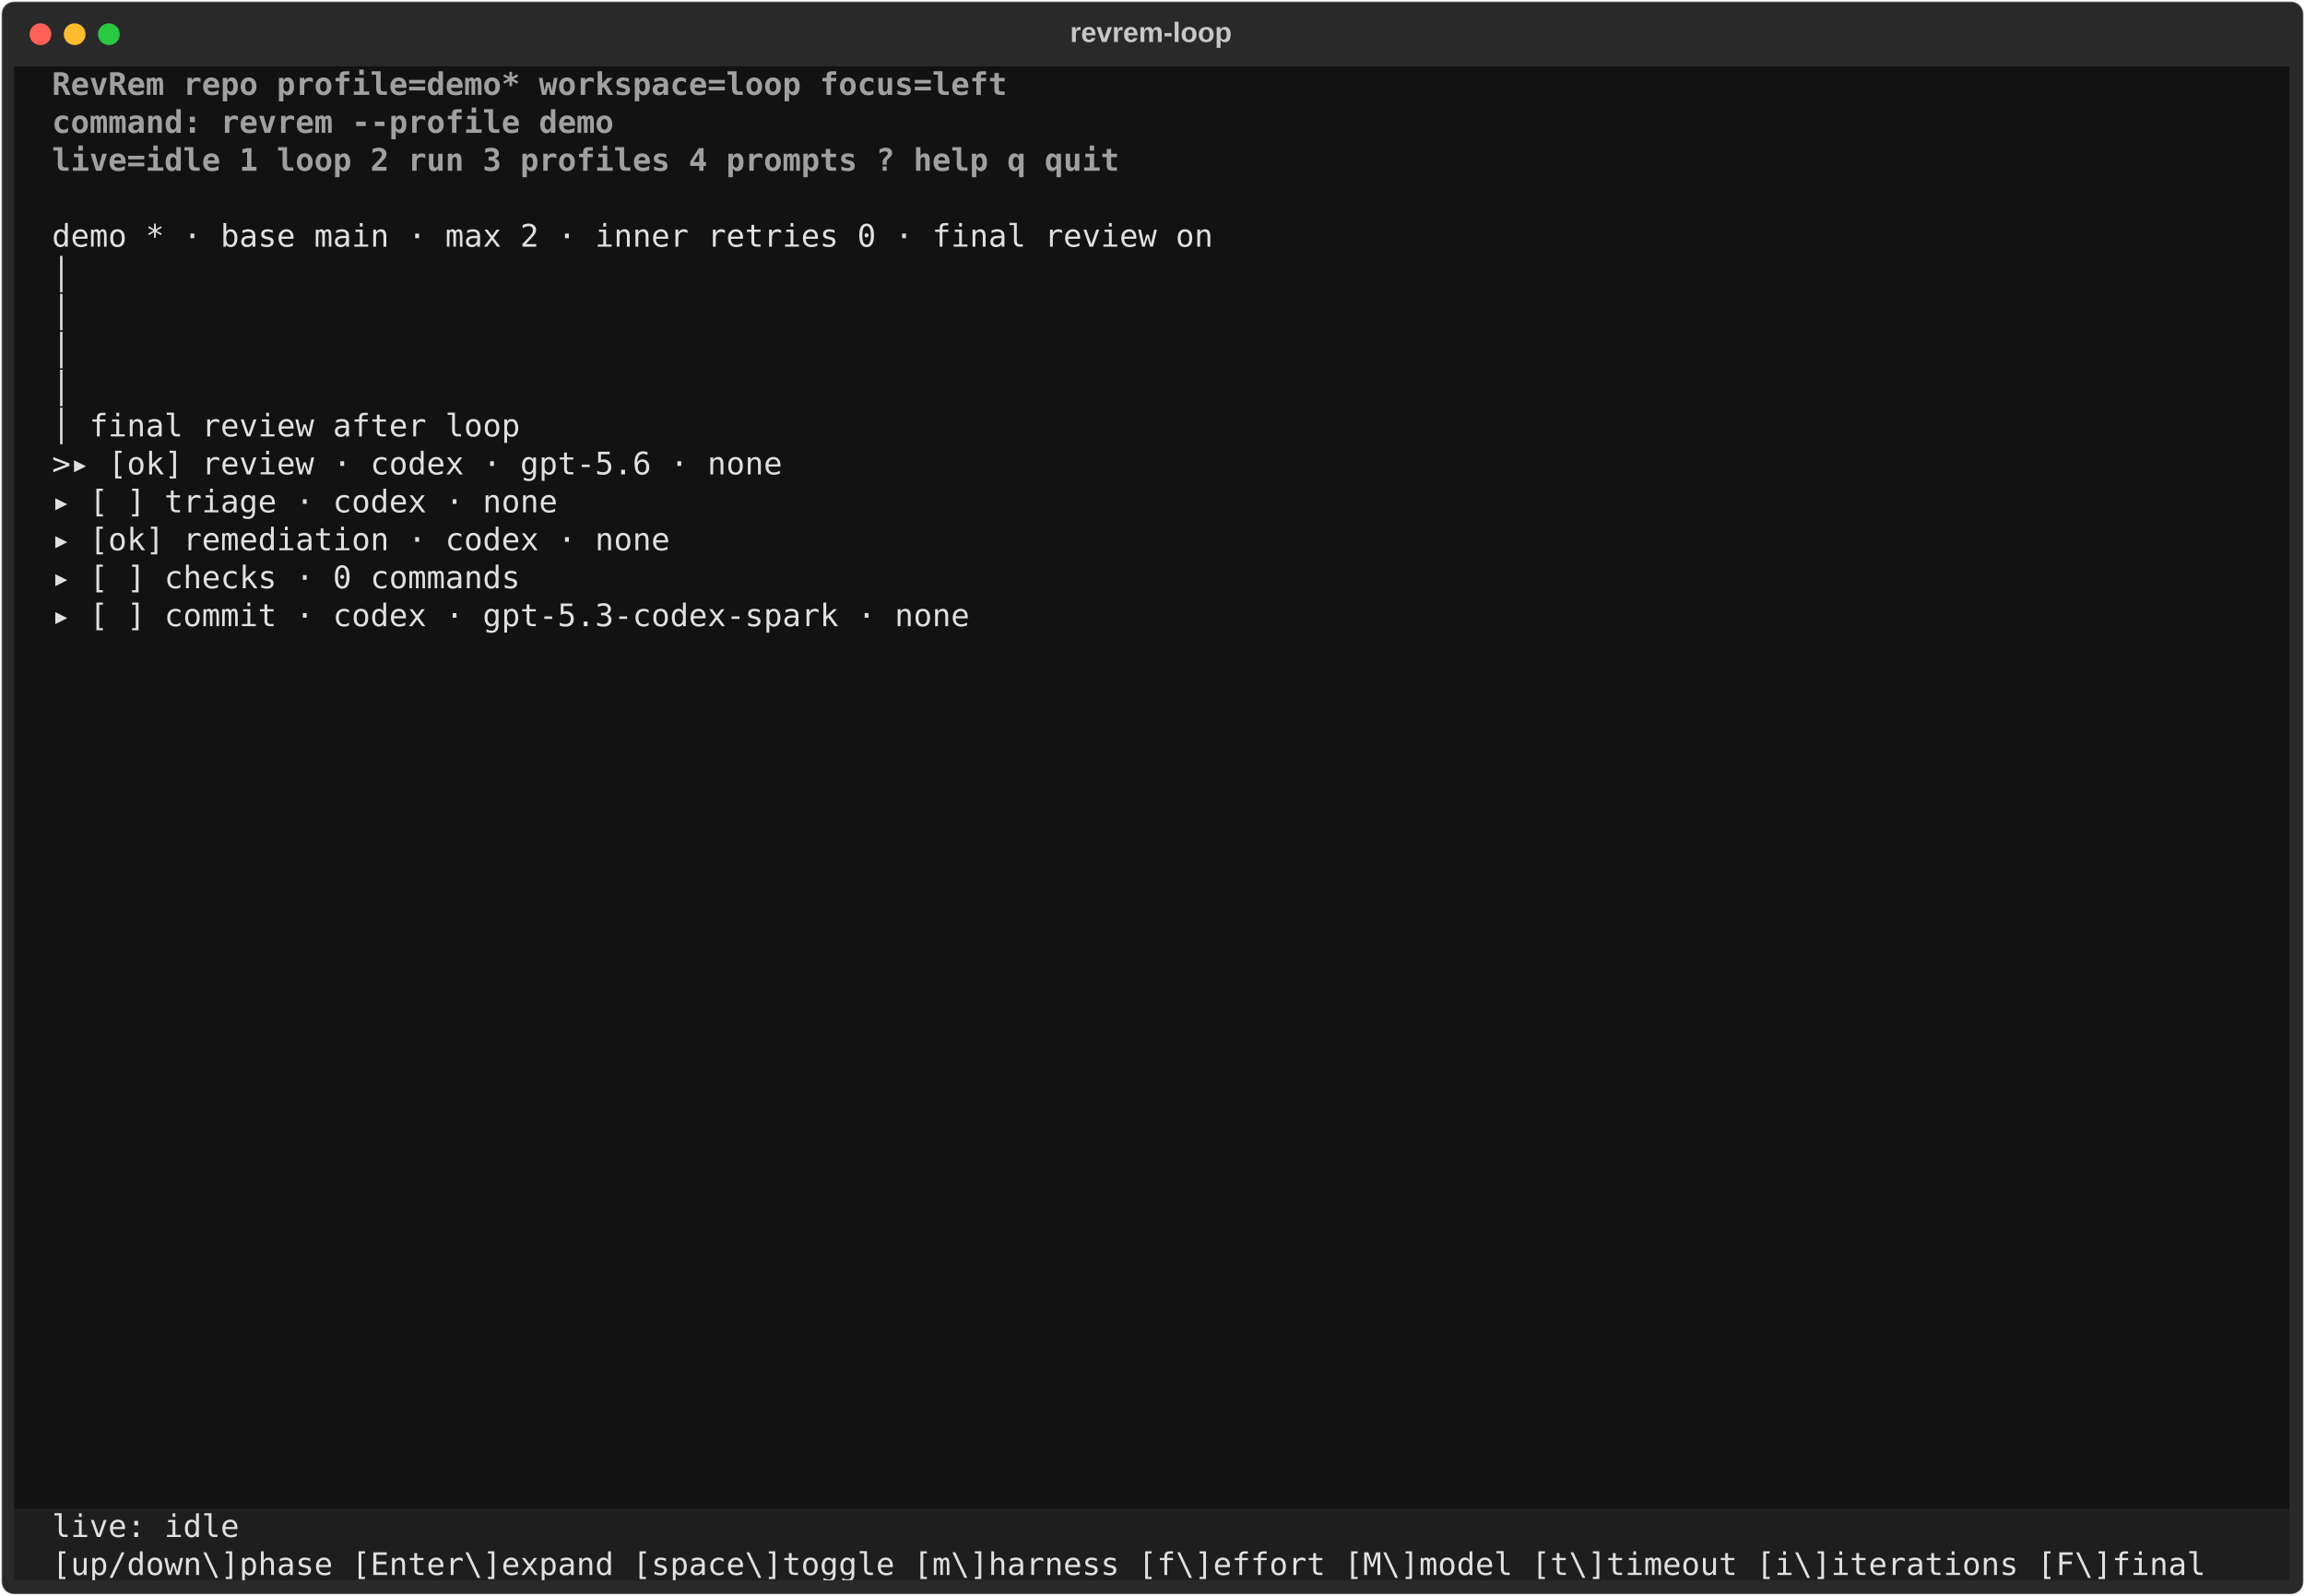
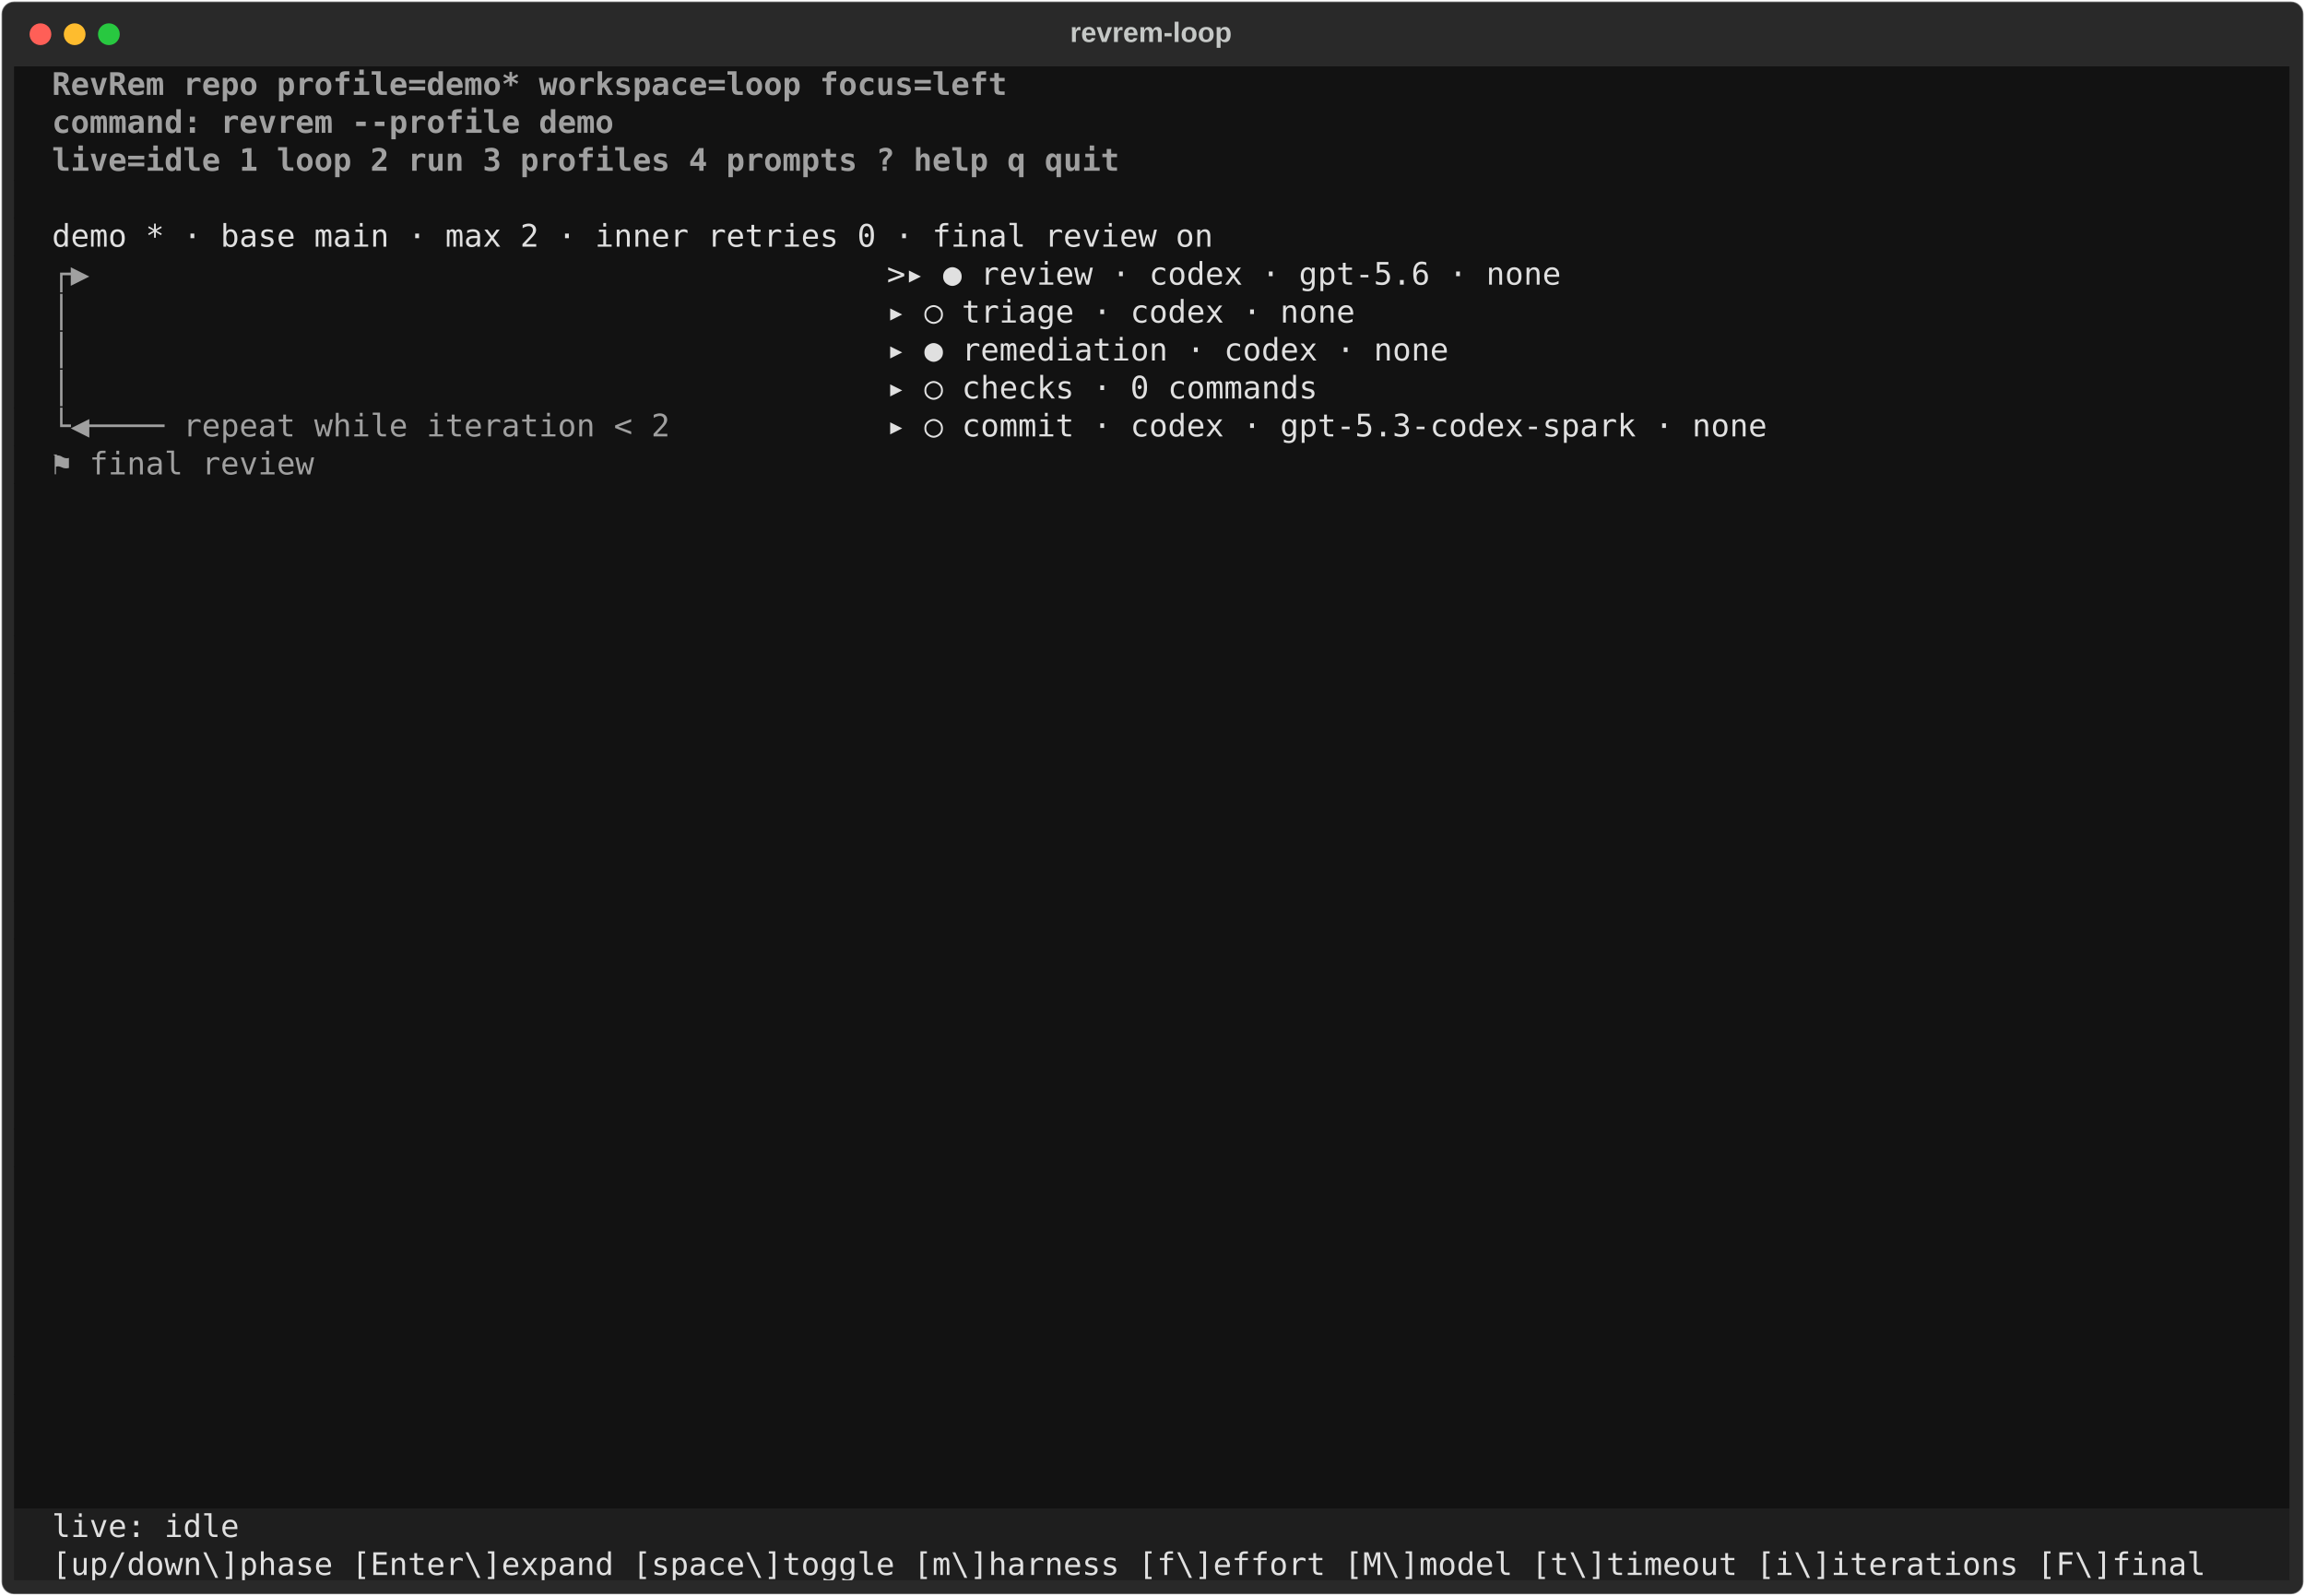
<svg xmlns="http://www.w3.org/2000/svg" class="rich-terminal" viewBox="0 0 1482 1026.0">
  <style>

    @font-face {
        font-family: "Fira Code";
        src: local("FiraCode-Regular"),
                url("https://cdnjs.cloudflare.com/ajax/libs/firacode/6.2.0/woff2/FiraCode-Regular.woff2") format("woff2"),
                url("https://cdnjs.cloudflare.com/ajax/libs/firacode/6.2.0/woff/FiraCode-Regular.woff") format("woff");
        font-style: normal;
        font-weight: 400;
    }
    @font-face {
        font-family: "Fira Code";
        src: local("FiraCode-Bold"),
                url("https://cdnjs.cloudflare.com/ajax/libs/firacode/6.2.0/woff2/FiraCode-Bold.woff2") format("woff2"),
                url("https://cdnjs.cloudflare.com/ajax/libs/firacode/6.2.0/woff/FiraCode-Bold.woff") format("woff");
        font-style: bold;
        font-weight: 700;
    }

    .terminal-ID-matrix {
        font-family: Fira Code, monospace;
        font-size: 20px;
        line-height: 24.4px;
        font-variant-east-asian: full-width;
    }

    .terminal-ID-title {
        font-size: 18px;
        font-weight: bold;
        font-family: arial;
    }

    .terminal-ID-r1 { fill: #c5c8c6 }
.terminal-ID-r2 { fill: #a0a0a0;font-weight: bold }
.terminal-ID-r3 { fill: #e0e0e0 }
+ .terminal-ID-r4 { fill: #a0a0a0 }
    </style>
  <defs>
    <clipPath id="terminal-ID-clip-terminal">
      <rect x="0" y="0" width="1463.0" height="975.0" />
    </clipPath>
    <clipPath id="terminal-ID-line-0">
      <rect x="0" y="1.5" width="1464" height="24.65" />
    </clipPath>
    <clipPath id="terminal-ID-line-1">
      <rect x="0" y="25.9" width="1464" height="24.65" />
    </clipPath>
    <clipPath id="terminal-ID-line-2">
      <rect x="0" y="50.3" width="1464" height="24.65" />
    </clipPath>
    <clipPath id="terminal-ID-line-3">
      <rect x="0" y="74.7" width="1464" height="24.65" />
    </clipPath>
    <clipPath id="terminal-ID-line-4">
      <rect x="0" y="99.1" width="1464" height="24.65" />
    </clipPath>
    <clipPath id="terminal-ID-line-5">
      <rect x="0" y="123.5" width="1464" height="24.65" />
    </clipPath>
    <clipPath id="terminal-ID-line-6">
      <rect x="0" y="147.9" width="1464" height="24.65" />
    </clipPath>
    <clipPath id="terminal-ID-line-7">
      <rect x="0" y="172.3" width="1464" height="24.65" />
    </clipPath>
    <clipPath id="terminal-ID-line-8">
      <rect x="0" y="196.7" width="1464" height="24.65" />
    </clipPath>
    <clipPath id="terminal-ID-line-9">
      <rect x="0" y="221.1" width="1464" height="24.65" />
    </clipPath>
    <clipPath id="terminal-ID-line-10">
      <rect x="0" y="245.5" width="1464" height="24.65" />
    </clipPath>
    <clipPath id="terminal-ID-line-11">
      <rect x="0" y="269.9" width="1464" height="24.65" />
    </clipPath>
    <clipPath id="terminal-ID-line-12">
      <rect x="0" y="294.3" width="1464" height="24.65" />
    </clipPath>
    <clipPath id="terminal-ID-line-13">
      <rect x="0" y="318.7" width="1464" height="24.65" />
    </clipPath>
    <clipPath id="terminal-ID-line-14">
      <rect x="0" y="343.1" width="1464" height="24.65" />
    </clipPath>
    <clipPath id="terminal-ID-line-15">
      <rect x="0" y="367.5" width="1464" height="24.65" />
    </clipPath>
    <clipPath id="terminal-ID-line-16">
      <rect x="0" y="391.9" width="1464" height="24.65" />
    </clipPath>
    <clipPath id="terminal-ID-line-17">
      <rect x="0" y="416.3" width="1464" height="24.65" />
    </clipPath>
    <clipPath id="terminal-ID-line-18">
      <rect x="0" y="440.7" width="1464" height="24.65" />
    </clipPath>
    <clipPath id="terminal-ID-line-19">
      <rect x="0" y="465.1" width="1464" height="24.65" />
    </clipPath>
    <clipPath id="terminal-ID-line-20">
      <rect x="0" y="489.5" width="1464" height="24.65" />
    </clipPath>
    <clipPath id="terminal-ID-line-21">
      <rect x="0" y="513.9" width="1464" height="24.65" />
    </clipPath>
    <clipPath id="terminal-ID-line-22">
      <rect x="0" y="538.3" width="1464" height="24.65" />
    </clipPath>
    <clipPath id="terminal-ID-line-23">
      <rect x="0" y="562.7" width="1464" height="24.65" />
    </clipPath>
    <clipPath id="terminal-ID-line-24">
      <rect x="0" y="587.1" width="1464" height="24.65" />
    </clipPath>
    <clipPath id="terminal-ID-line-25">
      <rect x="0" y="611.5" width="1464" height="24.65" />
    </clipPath>
    <clipPath id="terminal-ID-line-26">
      <rect x="0" y="635.9" width="1464" height="24.65" />
    </clipPath>
    <clipPath id="terminal-ID-line-27">
      <rect x="0" y="660.3" width="1464" height="24.65" />
    </clipPath>
    <clipPath id="terminal-ID-line-28">
      <rect x="0" y="684.7" width="1464" height="24.65" />
    </clipPath>
    <clipPath id="terminal-ID-line-29">
      <rect x="0" y="709.1" width="1464" height="24.65" />
    </clipPath>
    <clipPath id="terminal-ID-line-30">
      <rect x="0" y="733.5" width="1464" height="24.65" />
    </clipPath>
    <clipPath id="terminal-ID-line-31">
      <rect x="0" y="757.9" width="1464" height="24.65" />
    </clipPath>
    <clipPath id="terminal-ID-line-32">
      <rect x="0" y="782.3" width="1464" height="24.65" />
    </clipPath>
    <clipPath id="terminal-ID-line-33">
      <rect x="0" y="806.7" width="1464" height="24.65" />
    </clipPath>
    <clipPath id="terminal-ID-line-34">
      <rect x="0" y="831.1" width="1464" height="24.65" />
    </clipPath>
    <clipPath id="terminal-ID-line-35">
      <rect x="0" y="855.5" width="1464" height="24.65" />
    </clipPath>
    <clipPath id="terminal-ID-line-36">
      <rect x="0" y="879.9" width="1464" height="24.65" />
    </clipPath>
    <clipPath id="terminal-ID-line-37">
      <rect x="0" y="904.3" width="1464" height="24.65" />
    </clipPath>
    <clipPath id="terminal-ID-line-38">
      <rect x="0" y="928.7" width="1464" height="24.65" />
    </clipPath>
  </defs>
  <rect fill="#292929" stroke="rgba(255,255,255,0.35)" stroke-width="1" x="1" y="1" width="1480" height="1024" rx="8" />
  <text class="terminal-ID-title" fill="#c5c8c6" text-anchor="middle" x="740" y="27">revrem-loop</text>
  <g transform="translate(26,22)">
    <circle cx="0" cy="0" r="7" fill="#ff5f57" />
    <circle cx="22" cy="0" r="7" fill="#febc2e" />
    <circle cx="44" cy="0" r="7" fill="#28c840" />
  </g>
  <g transform="translate(9, 41)" clip-path="url(#terminal-ID-clip-terminal)">
    <rect fill="#121212" x="0" y="1.5" width="24.4" height="24.65" shape-rendering="crispEdges" />
    <rect fill="#121212" x="24.4" y="1.5" width="671" height="24.65" shape-rendering="crispEdges" />
    <rect fill="#121212" x="695.4" y="1.5" width="768.6" height="24.65" shape-rendering="crispEdges" />
    <rect fill="#121212" x="0" y="25.9" width="24.4" height="24.65" shape-rendering="crispEdges" />
    <rect fill="#121212" x="24.4" y="25.9" width="366" height="24.65" shape-rendering="crispEdges" />
    <rect fill="#121212" x="390.4" y="25.9" width="1073.6" height="24.65" shape-rendering="crispEdges" />
    <rect fill="#121212" x="0" y="50.3" width="24.4" height="24.65" shape-rendering="crispEdges" />
    <rect fill="#121212" x="24.4" y="50.3" width="732" height="24.65" shape-rendering="crispEdges" />
    <rect fill="#121212" x="756.4" y="50.3" width="707.6" height="24.65" shape-rendering="crispEdges" />
    <rect fill="#121212" x="0" y="74.7" width="24.4" height="24.65" shape-rendering="crispEdges" />
    <rect fill="#121212" x="24.4" y="74.7" width="1415.2" height="24.65" shape-rendering="crispEdges" />
    <rect fill="#121212" x="1439.6" y="74.7" width="24.4" height="24.65" shape-rendering="crispEdges" />
    <rect fill="#121212" x="0" y="99.1" width="24.4" height="24.65" shape-rendering="crispEdges" />
    <rect fill="#121212" x="24.4" y="99.1" width="756.4" height="24.65" shape-rendering="crispEdges" />
    <rect fill="#121212" x="780.8" y="99.1" width="683.2" height="24.65" shape-rendering="crispEdges" />
    <rect fill="#121212" x="0" y="123.5" width="24.4" height="24.65" shape-rendering="crispEdges" />
-     <rect fill="#121212" x="24.4" y="123.5" width="12.2" height="24.65" shape-rendering="crispEdges" />
-     <rect fill="#121212" x="36.6" y="123.5" width="1427.4" height="24.65" shape-rendering="crispEdges" />
+     <rect fill="#121212" x="24.4" y="123.5" width="24.4" height="24.65" shape-rendering="crispEdges" />
+     <rect fill="#121212" x="48.8" y="123.5" width="512.4" height="24.65" shape-rendering="crispEdges" />
+     <rect fill="#121212" x="561.2" y="123.5" width="439.2" height="24.65" shape-rendering="crispEdges" />
+     <rect fill="#121212" x="1000.4" y="123.5" width="463.6" height="24.65" shape-rendering="crispEdges" />
    <rect fill="#121212" x="0" y="147.9" width="24.4" height="24.65" shape-rendering="crispEdges" />
    <rect fill="#121212" x="24.4" y="147.9" width="12.2" height="24.65" shape-rendering="crispEdges" />
-     <rect fill="#121212" x="36.6" y="147.9" width="1427.4" height="24.65" shape-rendering="crispEdges" />
+     <rect fill="#121212" x="36.6" y="147.9" width="524.6" height="24.65" shape-rendering="crispEdges" />
+     <rect fill="#121212" x="561.2" y="147.9" width="317.2" height="24.65" shape-rendering="crispEdges" />
+     <rect fill="#121212" x="878.4" y="147.9" width="585.6" height="24.65" shape-rendering="crispEdges" />
    <rect fill="#121212" x="0" y="172.3" width="24.4" height="24.65" shape-rendering="crispEdges" />
    <rect fill="#121212" x="24.4" y="172.3" width="12.2" height="24.65" shape-rendering="crispEdges" />
-     <rect fill="#121212" x="36.6" y="172.3" width="1427.4" height="24.65" shape-rendering="crispEdges" />
+     <rect fill="#121212" x="36.6" y="172.3" width="524.6" height="24.65" shape-rendering="crispEdges" />
+     <rect fill="#121212" x="561.2" y="172.3" width="378.2" height="24.65" shape-rendering="crispEdges" />
+     <rect fill="#121212" x="939.4" y="172.3" width="524.6" height="24.65" shape-rendering="crispEdges" />
    <rect fill="#121212" x="0" y="196.7" width="24.4" height="24.65" shape-rendering="crispEdges" />
    <rect fill="#121212" x="24.4" y="196.7" width="12.2" height="24.65" shape-rendering="crispEdges" />
-     <rect fill="#121212" x="36.6" y="196.7" width="1427.4" height="24.65" shape-rendering="crispEdges" />
+     <rect fill="#121212" x="36.6" y="196.7" width="524.6" height="24.65" shape-rendering="crispEdges" />
+     <rect fill="#121212" x="561.2" y="196.7" width="292.8" height="24.65" shape-rendering="crispEdges" />
+     <rect fill="#121212" x="854" y="196.7" width="610" height="24.65" shape-rendering="crispEdges" />
    <rect fill="#121212" x="0" y="221.1" width="24.4" height="24.65" shape-rendering="crispEdges" />
-     <rect fill="#121212" x="24.4" y="221.1" width="305" height="24.65" shape-rendering="crispEdges" />
-     <rect fill="#121212" x="329.4" y="221.1" width="1134.6" height="24.65" shape-rendering="crispEdges" />
+     <rect fill="#121212" x="24.4" y="221.1" width="402.6" height="24.65" shape-rendering="crispEdges" />
+     <rect fill="#121212" x="427" y="221.1" width="134.2" height="24.65" shape-rendering="crispEdges" />
+     <rect fill="#121212" x="561.2" y="221.1" width="585.6" height="24.65" shape-rendering="crispEdges" />
+     <rect fill="#121212" x="1146.8" y="221.1" width="317.2" height="24.65" shape-rendering="crispEdges" />
    <rect fill="#121212" x="0" y="245.5" width="24.4" height="24.65" shape-rendering="crispEdges" />
-     <rect fill="#121212" x="24.4" y="245.5" width="475.8" height="24.65" shape-rendering="crispEdges" />
-     <rect fill="#121212" x="500.2" y="245.5" width="963.8" height="24.65" shape-rendering="crispEdges" />
-     <rect fill="#121212" x="0" y="269.9" width="24.4" height="24.65" shape-rendering="crispEdges" />
-     <rect fill="#121212" x="24.4" y="269.9" width="341.6" height="24.65" shape-rendering="crispEdges" />
-     <rect fill="#121212" x="366" y="269.9" width="1098" height="24.65" shape-rendering="crispEdges" />
-     <rect fill="#121212" x="0" y="294.3" width="24.4" height="24.65" shape-rendering="crispEdges" />
-     <rect fill="#121212" x="24.4" y="294.3" width="414.8" height="24.65" shape-rendering="crispEdges" />
-     <rect fill="#121212" x="439.2" y="294.3" width="1024.8" height="24.65" shape-rendering="crispEdges" />
-     <rect fill="#121212" x="0" y="318.7" width="24.4" height="24.65" shape-rendering="crispEdges" />
-     <rect fill="#121212" x="24.4" y="318.7" width="317.2" height="24.65" shape-rendering="crispEdges" />
-     <rect fill="#121212" x="341.6" y="318.7" width="1122.4" height="24.65" shape-rendering="crispEdges" />
-     <rect fill="#121212" x="0" y="343.1" width="24.4" height="24.65" shape-rendering="crispEdges" />
-     <rect fill="#121212" x="24.4" y="343.1" width="610" height="24.65" shape-rendering="crispEdges" />
-     <rect fill="#121212" x="634.4" y="343.1" width="829.6" height="24.65" shape-rendering="crispEdges" />
-     <rect fill="#121212" x="0" y="367.5" width="24.4" height="24.65" shape-rendering="crispEdges" />
-     <rect fill="#121212" x="24.4" y="367.5" width="1415.2" height="24.65" shape-rendering="crispEdges" />
-     <rect fill="#121212" x="1439.6" y="367.5" width="24.4" height="24.65" shape-rendering="crispEdges" />
-     <rect fill="#121212" x="0" y="391.9" width="24.4" height="24.65" shape-rendering="crispEdges" />
-     <rect fill="#121212" x="24.4" y="391.9" width="1415.2" height="24.65" shape-rendering="crispEdges" />
-     <rect fill="#121212" x="1439.6" y="391.9" width="24.4" height="24.65" shape-rendering="crispEdges" />
-     <rect fill="#121212" x="0" y="416.3" width="24.4" height="24.65" shape-rendering="crispEdges" />
-     <rect fill="#121212" x="24.4" y="416.3" width="1415.2" height="24.65" shape-rendering="crispEdges" />
-     <rect fill="#121212" x="1439.6" y="416.3" width="24.4" height="24.65" shape-rendering="crispEdges" />
-     <rect fill="#121212" x="0" y="440.7" width="24.4" height="24.65" shape-rendering="crispEdges" />
-     <rect fill="#121212" x="24.4" y="440.7" width="1415.2" height="24.65" shape-rendering="crispEdges" />
-     <rect fill="#121212" x="1439.6" y="440.7" width="24.4" height="24.65" shape-rendering="crispEdges" />
-     <rect fill="#121212" x="0" y="465.1" width="24.4" height="24.65" shape-rendering="crispEdges" />
-     <rect fill="#121212" x="24.4" y="465.1" width="1415.2" height="24.65" shape-rendering="crispEdges" />
-     <rect fill="#121212" x="1439.6" y="465.1" width="24.4" height="24.65" shape-rendering="crispEdges" />
-     <rect fill="#121212" x="0" y="489.5" width="24.4" height="24.65" shape-rendering="crispEdges" />
-     <rect fill="#121212" x="24.4" y="489.5" width="1415.2" height="24.65" shape-rendering="crispEdges" />
-     <rect fill="#121212" x="1439.6" y="489.5" width="24.4" height="24.65" shape-rendering="crispEdges" />
-     <rect fill="#121212" x="0" y="513.9" width="24.4" height="24.65" shape-rendering="crispEdges" />
-     <rect fill="#121212" x="24.4" y="513.9" width="1415.2" height="24.65" shape-rendering="crispEdges" />
-     <rect fill="#121212" x="1439.6" y="513.9" width="24.4" height="24.65" shape-rendering="crispEdges" />
-     <rect fill="#121212" x="0" y="538.3" width="24.4" height="24.65" shape-rendering="crispEdges" />
-     <rect fill="#121212" x="24.4" y="538.3" width="1415.2" height="24.65" shape-rendering="crispEdges" />
-     <rect fill="#121212" x="1439.6" y="538.3" width="24.4" height="24.65" shape-rendering="crispEdges" />
-     <rect fill="#121212" x="0" y="562.7" width="24.4" height="24.65" shape-rendering="crispEdges" />
-     <rect fill="#121212" x="24.4" y="562.7" width="1415.2" height="24.65" shape-rendering="crispEdges" />
-     <rect fill="#121212" x="1439.6" y="562.7" width="24.4" height="24.65" shape-rendering="crispEdges" />
-     <rect fill="#121212" x="0" y="587.1" width="24.4" height="24.65" shape-rendering="crispEdges" />
-     <rect fill="#121212" x="24.4" y="587.1" width="1415.2" height="24.65" shape-rendering="crispEdges" />
-     <rect fill="#121212" x="1439.6" y="587.1" width="24.4" height="24.65" shape-rendering="crispEdges" />
-     <rect fill="#121212" x="0" y="611.5" width="24.4" height="24.65" shape-rendering="crispEdges" />
-     <rect fill="#121212" x="24.4" y="611.5" width="1415.2" height="24.65" shape-rendering="crispEdges" />
-     <rect fill="#121212" x="1439.6" y="611.5" width="24.4" height="24.65" shape-rendering="crispEdges" />
-     <rect fill="#121212" x="0" y="635.9" width="24.4" height="24.65" shape-rendering="crispEdges" />
-     <rect fill="#121212" x="24.4" y="635.9" width="1415.2" height="24.65" shape-rendering="crispEdges" />
-     <rect fill="#121212" x="1439.6" y="635.9" width="24.4" height="24.65" shape-rendering="crispEdges" />
-     <rect fill="#121212" x="0" y="660.3" width="24.4" height="24.65" shape-rendering="crispEdges" />
-     <rect fill="#121212" x="24.4" y="660.3" width="1415.2" height="24.65" shape-rendering="crispEdges" />
-     <rect fill="#121212" x="1439.6" y="660.3" width="24.4" height="24.65" shape-rendering="crispEdges" />
-     <rect fill="#121212" x="0" y="684.7" width="24.4" height="24.65" shape-rendering="crispEdges" />
-     <rect fill="#121212" x="24.4" y="684.7" width="1415.2" height="24.65" shape-rendering="crispEdges" />
-     <rect fill="#121212" x="1439.6" y="684.7" width="24.4" height="24.65" shape-rendering="crispEdges" />
-     <rect fill="#121212" x="0" y="709.1" width="24.4" height="24.65" shape-rendering="crispEdges" />
-     <rect fill="#121212" x="24.4" y="709.1" width="1415.2" height="24.65" shape-rendering="crispEdges" />
-     <rect fill="#121212" x="1439.6" y="709.1" width="24.4" height="24.65" shape-rendering="crispEdges" />
-     <rect fill="#121212" x="0" y="733.5" width="24.4" height="24.65" shape-rendering="crispEdges" />
-     <rect fill="#121212" x="24.4" y="733.5" width="1415.2" height="24.65" shape-rendering="crispEdges" />
-     <rect fill="#121212" x="1439.6" y="733.5" width="24.4" height="24.65" shape-rendering="crispEdges" />
-     <rect fill="#121212" x="0" y="757.9" width="24.4" height="24.65" shape-rendering="crispEdges" />
-     <rect fill="#121212" x="24.4" y="757.9" width="1415.2" height="24.65" shape-rendering="crispEdges" />
-     <rect fill="#121212" x="1439.6" y="757.9" width="24.4" height="24.65" shape-rendering="crispEdges" />
-     <rect fill="#121212" x="0" y="782.3" width="24.4" height="24.65" shape-rendering="crispEdges" />
-     <rect fill="#121212" x="24.4" y="782.3" width="1415.2" height="24.65" shape-rendering="crispEdges" />
-     <rect fill="#121212" x="1439.6" y="782.3" width="24.4" height="24.65" shape-rendering="crispEdges" />
-     <rect fill="#121212" x="0" y="806.7" width="24.4" height="24.65" shape-rendering="crispEdges" />
-     <rect fill="#121212" x="24.4" y="806.7" width="1415.2" height="24.65" shape-rendering="crispEdges" />
-     <rect fill="#121212" x="1439.6" y="806.7" width="24.4" height="24.65" shape-rendering="crispEdges" />
-     <rect fill="#121212" x="0" y="831.1" width="24.4" height="24.65" shape-rendering="crispEdges" />
-     <rect fill="#121212" x="24.4" y="831.1" width="1415.2" height="24.65" shape-rendering="crispEdges" />
-     <rect fill="#121212" x="1439.6" y="831.1" width="24.4" height="24.65" shape-rendering="crispEdges" />
-     <rect fill="#121212" x="0" y="855.5" width="24.4" height="24.65" shape-rendering="crispEdges" />
-     <rect fill="#121212" x="24.4" y="855.5" width="1415.2" height="24.65" shape-rendering="crispEdges" />
-     <rect fill="#121212" x="1439.6" y="855.5" width="24.4" height="24.65" shape-rendering="crispEdges" />
-     <rect fill="#121212" x="0" y="879.9" width="24.4" height="24.65" shape-rendering="crispEdges" />
-     <rect fill="#121212" x="24.4" y="879.9" width="1415.2" height="24.65" shape-rendering="crispEdges" />
-     <rect fill="#121212" x="1439.6" y="879.9" width="24.4" height="24.65" shape-rendering="crispEdges" />
+     <rect fill="#121212" x="24.4" y="245.5" width="170.8" height="24.65" shape-rendering="crispEdges" />
+     <rect fill="#121212" x="195.2" y="245.5" width="1268.8" height="24.65" shape-rendering="crispEdges" />
+     <rect fill="#121212" x="0" y="269.9" width="1464" height="24.65" shape-rendering="crispEdges" />
+     <rect fill="#121212" x="0" y="294.3" width="1464" height="24.65" shape-rendering="crispEdges" />
+     <rect fill="#121212" x="0" y="318.7" width="1464" height="24.65" shape-rendering="crispEdges" />
+     <rect fill="#121212" x="0" y="343.1" width="1464" height="24.65" shape-rendering="crispEdges" />
+     <rect fill="#121212" x="0" y="367.5" width="1464" height="24.65" shape-rendering="crispEdges" />
+     <rect fill="#121212" x="0" y="391.9" width="1464" height="24.65" shape-rendering="crispEdges" />
+     <rect fill="#121212" x="0" y="416.3" width="1464" height="24.65" shape-rendering="crispEdges" />
+     <rect fill="#121212" x="0" y="440.7" width="1464" height="24.65" shape-rendering="crispEdges" />
+     <rect fill="#121212" x="0" y="465.1" width="1464" height="24.65" shape-rendering="crispEdges" />
+     <rect fill="#121212" x="0" y="489.5" width="1464" height="24.65" shape-rendering="crispEdges" />
+     <rect fill="#121212" x="0" y="513.9" width="1464" height="24.65" shape-rendering="crispEdges" />
+     <rect fill="#121212" x="0" y="538.3" width="1464" height="24.65" shape-rendering="crispEdges" />
+     <rect fill="#121212" x="0" y="562.7" width="1464" height="24.65" shape-rendering="crispEdges" />
+     <rect fill="#121212" x="0" y="587.1" width="1464" height="24.65" shape-rendering="crispEdges" />
+     <rect fill="#121212" x="0" y="611.5" width="1464" height="24.65" shape-rendering="crispEdges" />
+     <rect fill="#121212" x="0" y="635.9" width="1464" height="24.65" shape-rendering="crispEdges" />
+     <rect fill="#121212" x="0" y="660.3" width="1464" height="24.65" shape-rendering="crispEdges" />
+     <rect fill="#121212" x="0" y="684.7" width="1464" height="24.65" shape-rendering="crispEdges" />
+     <rect fill="#121212" x="0" y="709.1" width="1464" height="24.65" shape-rendering="crispEdges" />
+     <rect fill="#121212" x="0" y="733.5" width="1464" height="24.65" shape-rendering="crispEdges" />
+     <rect fill="#121212" x="0" y="757.9" width="1464" height="24.65" shape-rendering="crispEdges" />
+     <rect fill="#121212" x="0" y="782.3" width="1464" height="24.65" shape-rendering="crispEdges" />
+     <rect fill="#121212" x="0" y="806.7" width="1464" height="24.65" shape-rendering="crispEdges" />
+     <rect fill="#121212" x="0" y="831.1" width="1464" height="24.65" shape-rendering="crispEdges" />
+     <rect fill="#121212" x="0" y="855.5" width="1464" height="24.65" shape-rendering="crispEdges" />
+     <rect fill="#121212" x="0" y="879.9" width="1464" height="24.65" shape-rendering="crispEdges" />
    <rect fill="#121212" x="0" y="904.3" width="1464" height="24.65" shape-rendering="crispEdges" />
    <rect fill="#1e1e1e" x="0" y="928.7" width="24.4" height="24.65" shape-rendering="crispEdges" />
    <rect fill="#1e1e1e" x="24.4" y="928.7" width="122" height="24.65" shape-rendering="crispEdges" />
    <rect fill="#1e1e1e" x="146.4" y="928.7" width="1317.6" height="24.65" shape-rendering="crispEdges" />
    <rect fill="#1e1e1e" x="0" y="953.1" width="24.4" height="24.65" shape-rendering="crispEdges" />
    <rect fill="#1e1e1e" x="24.4" y="953.1" width="1403" height="24.65" shape-rendering="crispEdges" />
    <rect fill="#1e1e1e" x="1427.4" y="953.1" width="36.6" height="24.65" shape-rendering="crispEdges" />
    <g class="terminal-ID-matrix">
      <text class="terminal-ID-r2" x="24.4" y="20" textLength="671" clip-path="url(#terminal-ID-line-0)">RevRem  repo  profile=demo*  workspace=loop  focus=left</text>
      <text class="terminal-ID-r1" x="1464" y="20" textLength="12.2" clip-path="url(#terminal-ID-line-0)">
</text>
      <text class="terminal-ID-r2" x="24.4" y="44.4" textLength="366" clip-path="url(#terminal-ID-line-1)">command: revrem --profile demo</text>
      <text class="terminal-ID-r1" x="1464" y="44.4" textLength="12.2" clip-path="url(#terminal-ID-line-1)">
</text>
      <text class="terminal-ID-r2" x="24.4" y="68.8" textLength="732" clip-path="url(#terminal-ID-line-2)">live=idle  1 loop 2 run 3 profiles 4 prompts  ? help  q quit</text>
      <text class="terminal-ID-r1" x="1464" y="68.8" textLength="12.2" clip-path="url(#terminal-ID-line-2)">
</text>
      <text class="terminal-ID-r1" x="1464" y="93.2" textLength="12.2" clip-path="url(#terminal-ID-line-3)">
</text>
      <text class="terminal-ID-r3" x="24.4" y="117.6" textLength="756.4" clip-path="url(#terminal-ID-line-4)">demo * · base main · max 2 · inner retries 0 · final review on</text>
      <text class="terminal-ID-r1" x="1464" y="117.6" textLength="12.2" clip-path="url(#terminal-ID-line-4)">
</text>
-       <text class="terminal-ID-r3" x="24.4" y="142" textLength="12.2" clip-path="url(#terminal-ID-line-5)">│</text>
+       <text class="terminal-ID-r4" x="24.4" y="142" textLength="24.4" clip-path="url(#terminal-ID-line-5)">┌▶</text>
+       <text class="terminal-ID-r3" x="561.2" y="142" textLength="439.2" clip-path="url(#terminal-ID-line-5)">&gt;▸ ● review · codex · gpt-5.6 · none</text>
      <text class="terminal-ID-r1" x="1464" y="142" textLength="12.2" clip-path="url(#terminal-ID-line-5)">
</text>
-       <text class="terminal-ID-r3" x="24.4" y="166.4" textLength="12.2" clip-path="url(#terminal-ID-line-6)">│</text>
+       <text class="terminal-ID-r4" x="24.4" y="166.4" textLength="12.2" clip-path="url(#terminal-ID-line-6)">│</text>
+       <text class="terminal-ID-r3" x="561.2" y="166.4" textLength="317.2" clip-path="url(#terminal-ID-line-6)"> ▸ ○ triage · codex · none</text>
      <text class="terminal-ID-r1" x="1464" y="166.4" textLength="12.2" clip-path="url(#terminal-ID-line-6)">
</text>
-       <text class="terminal-ID-r3" x="24.4" y="190.8" textLength="12.2" clip-path="url(#terminal-ID-line-7)">│</text>
+       <text class="terminal-ID-r4" x="24.4" y="190.8" textLength="12.2" clip-path="url(#terminal-ID-line-7)">│</text>
+       <text class="terminal-ID-r3" x="561.2" y="190.8" textLength="378.2" clip-path="url(#terminal-ID-line-7)"> ▸ ● remediation · codex · none</text>
      <text class="terminal-ID-r1" x="1464" y="190.8" textLength="12.2" clip-path="url(#terminal-ID-line-7)">
</text>
-       <text class="terminal-ID-r3" x="24.4" y="215.2" textLength="12.2" clip-path="url(#terminal-ID-line-8)">│</text>
+       <text class="terminal-ID-r4" x="24.4" y="215.2" textLength="12.2" clip-path="url(#terminal-ID-line-8)">│</text>
+       <text class="terminal-ID-r3" x="561.2" y="215.2" textLength="292.8" clip-path="url(#terminal-ID-line-8)"> ▸ ○ checks · 0 commands</text>
      <text class="terminal-ID-r1" x="1464" y="215.2" textLength="12.2" clip-path="url(#terminal-ID-line-8)">
</text>
-       <text class="terminal-ID-r3" x="24.4" y="239.6" textLength="305" clip-path="url(#terminal-ID-line-9)">│ final review after loop</text>
+       <text class="terminal-ID-r4" x="24.4" y="239.6" textLength="402.6" clip-path="url(#terminal-ID-line-9)">└◀──── repeat while iteration &lt; 2</text>
+       <text class="terminal-ID-r3" x="561.2" y="239.6" textLength="585.6" clip-path="url(#terminal-ID-line-9)"> ▸ ○ commit · codex · gpt-5.3-codex-spark · none</text>
      <text class="terminal-ID-r1" x="1464" y="239.6" textLength="12.2" clip-path="url(#terminal-ID-line-9)">
</text>
-       <text class="terminal-ID-r3" x="24.4" y="264" textLength="475.8" clip-path="url(#terminal-ID-line-10)">&gt;▸ [ok] review · codex · gpt-5.6 · none</text>
+       <text class="terminal-ID-r4" x="24.4" y="264" textLength="170.8" clip-path="url(#terminal-ID-line-10)">⚑ final review</text>
      <text class="terminal-ID-r1" x="1464" y="264" textLength="12.2" clip-path="url(#terminal-ID-line-10)">
</text>
-       <text class="terminal-ID-r3" x="24.4" y="288.4" textLength="341.6" clip-path="url(#terminal-ID-line-11)"> ▸ [ ] triage · codex · none</text>
      <text class="terminal-ID-r1" x="1464" y="288.4" textLength="12.2" clip-path="url(#terminal-ID-line-11)">
</text>
-       <text class="terminal-ID-r3" x="24.4" y="312.8" textLength="414.8" clip-path="url(#terminal-ID-line-12)"> ▸ [ok] remediation · codex · none</text>
      <text class="terminal-ID-r1" x="1464" y="312.8" textLength="12.2" clip-path="url(#terminal-ID-line-12)">
</text>
-       <text class="terminal-ID-r3" x="24.4" y="337.2" textLength="317.2" clip-path="url(#terminal-ID-line-13)"> ▸ [ ] checks · 0 commands</text>
      <text class="terminal-ID-r1" x="1464" y="337.2" textLength="12.2" clip-path="url(#terminal-ID-line-13)">
</text>
-       <text class="terminal-ID-r3" x="24.4" y="361.6" textLength="610" clip-path="url(#terminal-ID-line-14)"> ▸ [ ] commit · codex · gpt-5.3-codex-spark · none</text>
      <text class="terminal-ID-r1" x="1464" y="361.6" textLength="12.2" clip-path="url(#terminal-ID-line-14)">
</text>
      <text class="terminal-ID-r1" x="1464" y="386" textLength="12.2" clip-path="url(#terminal-ID-line-15)">
</text>
      <text class="terminal-ID-r1" x="1464" y="410.4" textLength="12.2" clip-path="url(#terminal-ID-line-16)">
</text>
      <text class="terminal-ID-r1" x="1464" y="434.8" textLength="12.2" clip-path="url(#terminal-ID-line-17)">
</text>
      <text class="terminal-ID-r1" x="1464" y="459.2" textLength="12.2" clip-path="url(#terminal-ID-line-18)">
</text>
      <text class="terminal-ID-r1" x="1464" y="483.6" textLength="12.2" clip-path="url(#terminal-ID-line-19)">
</text>
      <text class="terminal-ID-r1" x="1464" y="508" textLength="12.2" clip-path="url(#terminal-ID-line-20)">
</text>
      <text class="terminal-ID-r1" x="1464" y="532.4" textLength="12.2" clip-path="url(#terminal-ID-line-21)">
</text>
      <text class="terminal-ID-r1" x="1464" y="556.8" textLength="12.2" clip-path="url(#terminal-ID-line-22)">
</text>
      <text class="terminal-ID-r1" x="1464" y="581.2" textLength="12.2" clip-path="url(#terminal-ID-line-23)">
</text>
      <text class="terminal-ID-r1" x="1464" y="605.6" textLength="12.2" clip-path="url(#terminal-ID-line-24)">
</text>
      <text class="terminal-ID-r1" x="1464" y="630" textLength="12.2" clip-path="url(#terminal-ID-line-25)">
</text>
      <text class="terminal-ID-r1" x="1464" y="654.4" textLength="12.2" clip-path="url(#terminal-ID-line-26)">
</text>
      <text class="terminal-ID-r1" x="1464" y="678.8" textLength="12.2" clip-path="url(#terminal-ID-line-27)">
</text>
      <text class="terminal-ID-r1" x="1464" y="703.2" textLength="12.2" clip-path="url(#terminal-ID-line-28)">
</text>
      <text class="terminal-ID-r1" x="1464" y="727.6" textLength="12.2" clip-path="url(#terminal-ID-line-29)">
</text>
      <text class="terminal-ID-r1" x="1464" y="752" textLength="12.2" clip-path="url(#terminal-ID-line-30)">
</text>
      <text class="terminal-ID-r1" x="1464" y="776.4" textLength="12.2" clip-path="url(#terminal-ID-line-31)">
</text>
      <text class="terminal-ID-r1" x="1464" y="800.8" textLength="12.2" clip-path="url(#terminal-ID-line-32)">
</text>
      <text class="terminal-ID-r1" x="1464" y="825.2" textLength="12.2" clip-path="url(#terminal-ID-line-33)">
</text>
      <text class="terminal-ID-r1" x="1464" y="849.6" textLength="12.2" clip-path="url(#terminal-ID-line-34)">
</text>
      <text class="terminal-ID-r1" x="1464" y="874" textLength="12.2" clip-path="url(#terminal-ID-line-35)">
</text>
      <text class="terminal-ID-r1" x="1464" y="898.4" textLength="12.2" clip-path="url(#terminal-ID-line-36)">
</text>
      <text class="terminal-ID-r1" x="1464" y="922.8" textLength="12.2" clip-path="url(#terminal-ID-line-37)">
</text>
      <text class="terminal-ID-r3" x="24.4" y="947.2" textLength="122" clip-path="url(#terminal-ID-line-38)">live: idle</text>
      <text class="terminal-ID-r1" x="1464" y="947.2" textLength="12.2" clip-path="url(#terminal-ID-line-38)">
</text>
      <text class="terminal-ID-r3" x="24.4" y="971.6" textLength="1403" clip-path="url(#terminal-ID-line-39)">[up/down\]phase [Enter\]expand [space\]toggle [m\]harness [f\]effort [M\]model [t\]timeout [i\]iterations [F\]final</text>
    </g>
  </g>
</svg>
